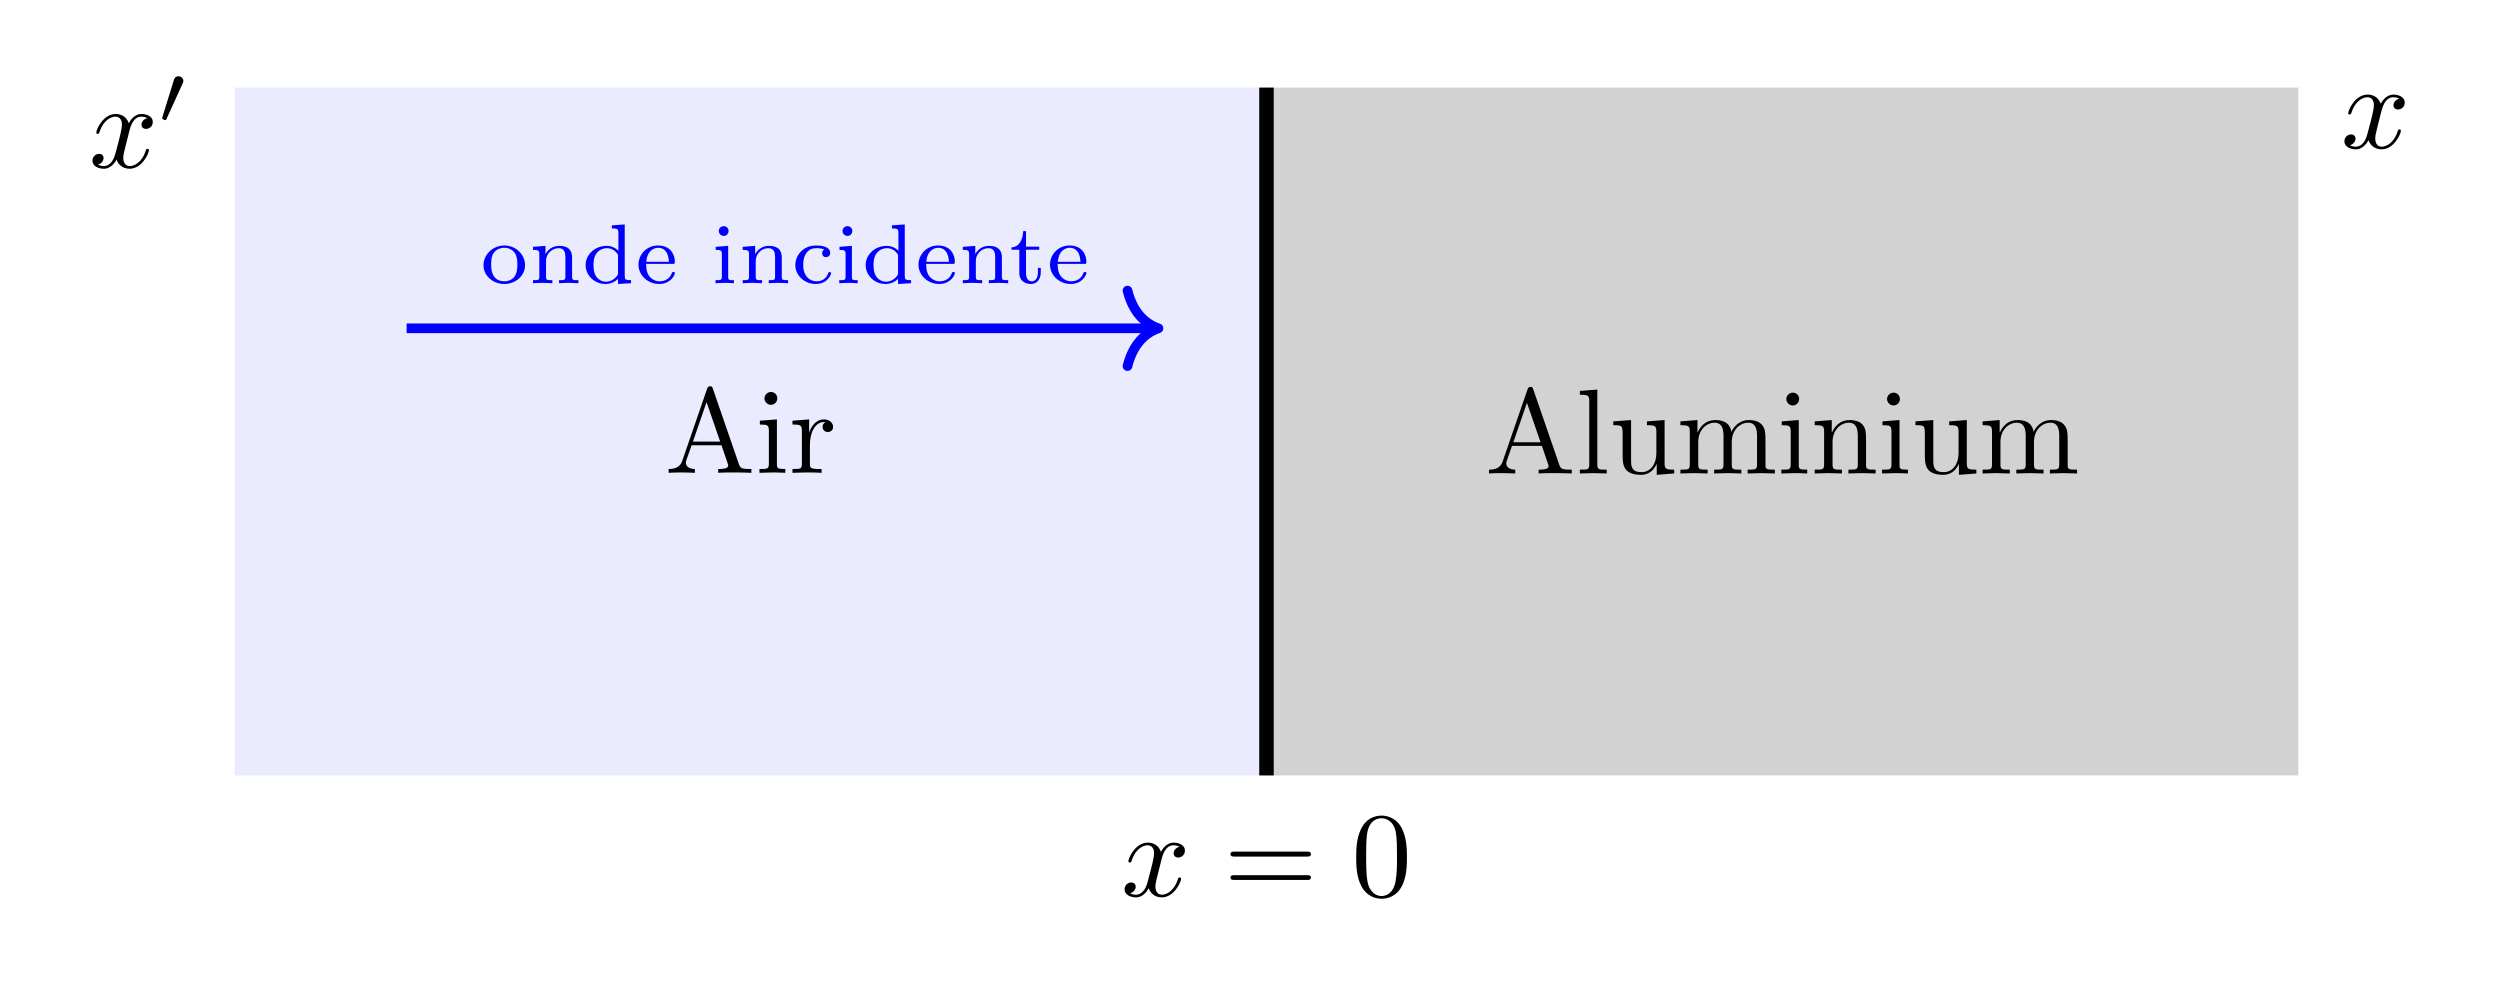
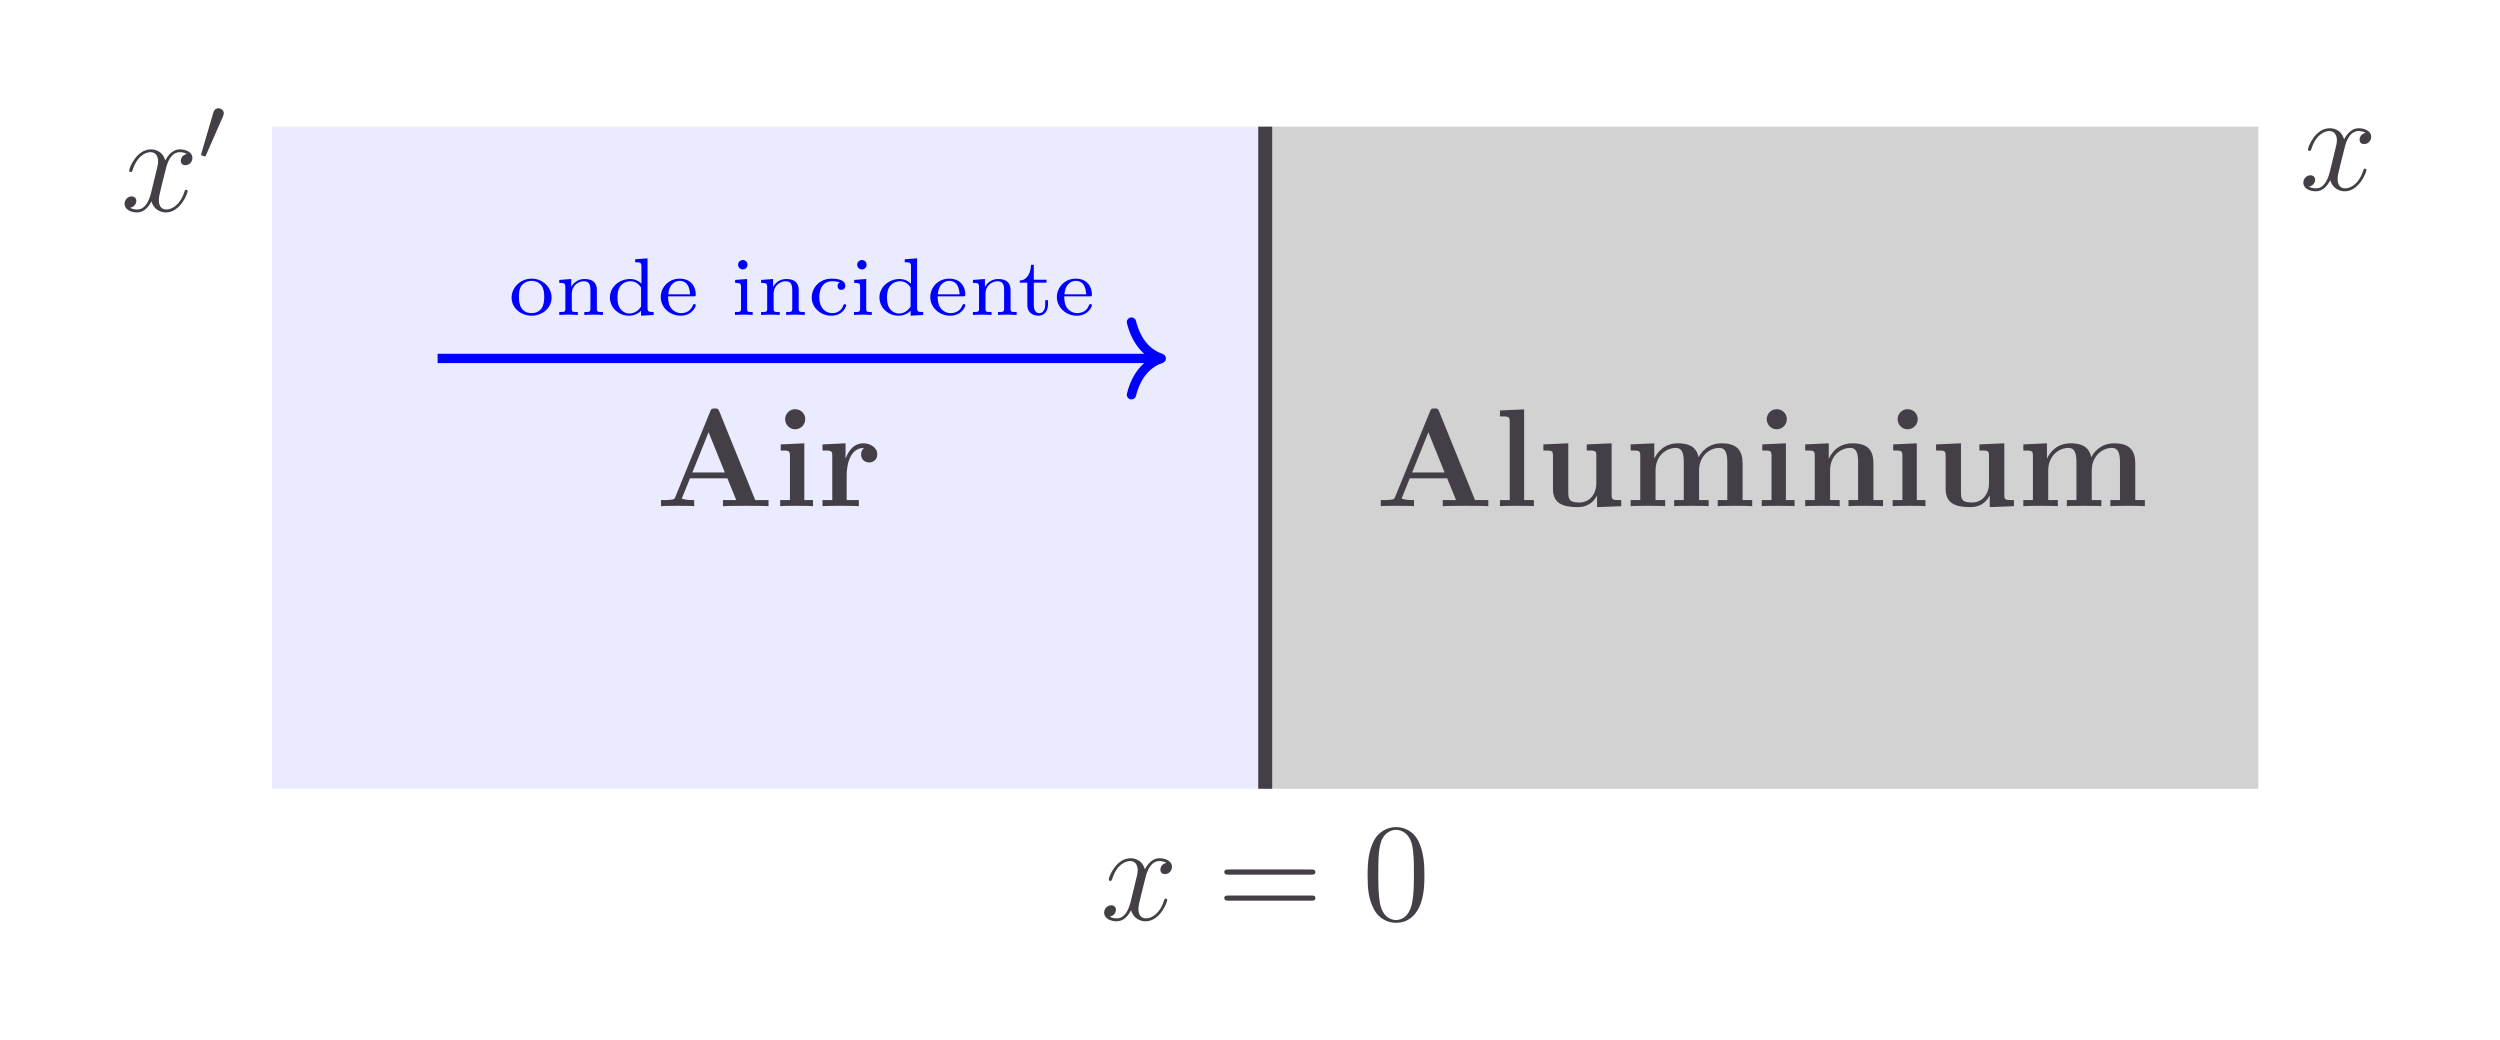
- <svg xmlns="http://www.w3.org/2000/svg" xmlns:xlink="http://www.w3.org/1999/xlink" width="203.92" height="80.162" viewBox="0 0 203.92 80.162">
+ <svg xmlns="http://www.w3.org/2000/svg" xmlns:xlink="http://www.w3.org/1999/xlink" width="211.814pt" height="88.062pt" viewBox="0 0 211.814 88.062">
  <defs>
    <g>
      <g id="glyph-0-0">
-         <path d="M 3.922 -6.859 C 3.875 -6.984 3.859 -7.062 3.703 -7.062 C 3.547 -7.062 3.516 -7 3.453 -6.859 L 1.422 -0.969 C 1.25 -0.469 0.844 -0.312 0.312 -0.312 L 0.312 0 C 0.547 -0.016 0.969 -0.031 1.328 -0.031 C 1.625 -0.031 2.141 -0.016 2.453 0 L 2.453 -0.312 C 1.969 -0.312 1.719 -0.547 1.719 -0.812 C 1.719 -0.844 1.719 -0.938 1.734 -0.953 L 2.188 -2.25 L 4.625 -2.25 L 5.141 -0.734 C 5.156 -0.703 5.172 -0.641 5.172 -0.594 C 5.172 -0.312 4.625 -0.312 4.359 -0.312 L 4.359 0 C 4.719 -0.031 5.406 -0.031 5.781 -0.031 C 6.203 -0.031 6.656 -0.016 7.062 0 L 7.062 -0.312 L 6.891 -0.312 C 6.297 -0.312 6.156 -0.375 6.047 -0.703 Z M 3.406 -5.766 L 4.516 -2.547 L 2.297 -2.547 Z M 3.406 -5.766 " />
+         <path d="M 5.422 -8 C 5.328 -8.219 5.312 -8.281 5.031 -8.281 C 4.734 -8.281 4.703 -8.219 4.625 -8 L 1.688 -0.797 C 1.609 -0.609 1.609 -0.578 1.281 -0.547 C 0.984 -0.516 0.938 -0.516 0.672 -0.516 L 0.469 -0.516 L 0.469 0 C 0.766 -0.031 1.484 -0.031 1.828 -0.031 C 2.141 -0.031 3 -0.031 3.281 0 L 3.281 -0.516 C 3.016 -0.516 2.562 -0.516 2.234 -0.641 C 2.266 -0.75 2.266 -0.766 2.297 -0.812 L 2.922 -2.359 L 6.094 -2.359 L 6.844 -0.516 L 5.719 -0.516 L 5.719 0 C 6.109 -0.031 7.25 -0.031 7.703 -0.031 C 8.078 -0.031 9.281 -0.031 9.578 0 L 9.578 -0.516 L 8.453 -0.516 Z M 4.5 -6.266 L 5.875 -2.859 L 3.125 -2.859 Z M 4.5 -6.266 " />
      </g>
      <g id="glyph-0-1">
-         <path d="M 1.75 -4.359 L 0.359 -4.25 L 0.359 -3.938 C 1 -3.938 1.094 -3.891 1.094 -3.406 L 1.094 -0.75 C 1.094 -0.312 0.984 -0.312 0.328 -0.312 L 0.328 0 C 0.641 -0.016 1.172 -0.031 1.406 -0.031 C 1.75 -0.031 2.094 -0.016 2.438 0 L 2.438 -0.312 C 1.781 -0.312 1.75 -0.359 1.75 -0.734 Z M 1.781 -6.078 C 1.781 -6.391 1.531 -6.594 1.266 -6.594 C 0.953 -6.594 0.734 -6.328 0.734 -6.078 C 0.734 -5.812 0.953 -5.547 1.266 -5.547 C 1.531 -5.547 1.781 -5.766 1.781 -6.078 Z M 1.781 -6.078 " />
+         <path d="M 2.641 -7.375 C 2.641 -7.859 2.25 -8.219 1.781 -8.219 C 1.297 -8.219 0.938 -7.812 0.938 -7.375 C 0.938 -6.922 1.297 -6.516 1.781 -6.516 C 2.25 -6.516 2.641 -6.891 2.641 -7.375 Z M 0.562 -5.234 L 0.562 -4.719 C 1.25 -4.719 1.344 -4.719 1.344 -4.266 L 1.344 -0.516 L 0.516 -0.516 L 0.516 0 C 0.797 -0.031 1.609 -0.031 1.922 -0.031 C 2.266 -0.031 3.016 -0.031 3.297 0 L 3.297 -0.516 L 2.562 -0.516 L 2.562 -5.328 Z M 0.562 -5.234 " />
      </g>
      <g id="glyph-0-2">
-         <path d="M 1.641 -3.266 L 1.641 -4.359 L 0.281 -4.25 L 0.281 -3.938 C 0.969 -3.938 1.047 -3.875 1.047 -3.391 L 1.047 -0.75 C 1.047 -0.312 0.938 -0.312 0.281 -0.312 L 0.281 0 C 0.656 -0.016 1.125 -0.031 1.406 -0.031 C 1.797 -0.031 2.25 -0.031 2.656 0 L 2.656 -0.312 L 2.438 -0.312 C 1.719 -0.312 1.703 -0.422 1.703 -0.766 L 1.703 -2.281 C 1.703 -3.266 2.109 -4.141 2.859 -4.141 C 2.922 -4.141 2.953 -4.141 2.969 -4.125 C 2.938 -4.125 2.734 -4 2.734 -3.75 C 2.734 -3.469 2.953 -3.328 3.172 -3.328 C 3.344 -3.328 3.594 -3.438 3.594 -3.75 C 3.594 -4.078 3.281 -4.359 2.859 -4.359 C 2.141 -4.359 1.781 -3.703 1.641 -3.266 Z M 1.641 -3.266 " />
+         <path d="M 2.453 -2.656 C 2.453 -3.047 2.547 -4.938 3.922 -4.938 C 3.766 -4.797 3.672 -4.594 3.672 -4.391 C 3.672 -3.906 4.062 -3.703 4.359 -3.703 C 4.656 -3.703 5.047 -3.906 5.047 -4.391 C 5.047 -4.984 4.438 -5.328 3.875 -5.328 C 2.938 -5.328 2.531 -4.5 2.359 -4.016 L 2.359 -5.328 L 0.406 -5.234 L 0.406 -4.719 C 1.141 -4.719 1.234 -4.719 1.234 -4.266 L 1.234 -0.516 L 0.406 -0.516 L 0.406 0 C 0.688 -0.031 1.578 -0.031 1.906 -0.031 C 2.25 -0.031 3.203 -0.031 3.484 0 L 3.484 -0.516 L 2.453 -0.516 Z M 2.453 -2.656 " />
      </g>
      <g id="glyph-0-3">
-         <path d="M 1.75 -6.844 L 0.328 -6.734 L 0.328 -6.422 C 1.016 -6.422 1.094 -6.359 1.094 -5.875 L 1.094 -0.75 C 1.094 -0.312 0.984 -0.312 0.328 -0.312 L 0.328 0 C 0.656 -0.016 1.172 -0.031 1.422 -0.031 C 1.672 -0.031 2.156 -0.016 2.516 0 L 2.516 -0.312 C 1.859 -0.312 1.75 -0.312 1.75 -0.75 Z M 1.75 -6.844 " />
+         <path d="M 2.562 -8.203 L 0.516 -8.109 L 0.516 -7.609 C 1.25 -7.609 1.344 -7.609 1.344 -7.141 L 1.344 -0.516 L 0.516 -0.516 L 0.516 0 C 0.797 -0.031 1.625 -0.031 1.953 -0.031 C 2.266 -0.031 3.109 -0.031 3.391 0 L 3.391 -0.516 L 2.562 -0.516 Z M 2.562 -8.203 " />
      </g>
      <g id="glyph-0-4">
-         <path d="M 3.859 -0.781 L 3.859 0.109 L 5.281 0 L 5.281 -0.312 C 4.578 -0.312 4.5 -0.375 4.5 -0.859 L 4.5 -4.359 L 3.062 -4.25 L 3.062 -3.938 C 3.75 -3.938 3.828 -3.875 3.828 -3.391 L 3.828 -1.641 C 3.828 -0.781 3.359 -0.109 2.625 -0.109 C 1.797 -0.109 1.766 -0.578 1.766 -1.078 L 1.766 -4.359 L 0.312 -4.25 L 0.312 -3.938 C 1.078 -3.938 1.078 -3.922 1.078 -3.031 L 1.078 -1.562 C 1.078 -0.781 1.078 0.109 2.578 0.109 C 3.141 0.109 3.562 -0.172 3.859 -0.781 Z M 3.859 -0.781 " />
+         <path d="M 4.172 -5.234 L 4.172 -4.719 C 4.906 -4.719 4.984 -4.719 4.984 -4.266 L 4.984 -1.938 C 4.984 -1.047 4.453 -0.312 3.531 -0.312 C 2.656 -0.312 2.609 -0.609 2.609 -1.266 L 2.609 -5.328 L 0.5 -5.234 L 0.5 -4.719 C 1.234 -4.719 1.312 -4.719 1.312 -4.266 L 1.312 -1.453 C 1.312 -0.266 2.109 0.078 3.375 0.078 C 3.656 0.078 4.531 0.078 5.031 -0.891 L 5.047 -0.891 L 5.047 0.078 L 7.094 0 L 7.094 -0.516 C 6.359 -0.516 6.281 -0.516 6.281 -0.969 L 6.281 -5.328 Z M 4.172 -5.234 " />
      </g>
      <g id="glyph-0-5">
-         <path d="M 1.078 -3.391 L 1.078 -0.75 C 1.078 -0.312 0.969 -0.312 0.312 -0.312 L 0.312 0 C 0.656 -0.016 1.156 -0.031 1.422 -0.031 C 1.688 -0.031 2.203 -0.016 2.531 0 L 2.531 -0.312 C 1.875 -0.312 1.766 -0.312 1.766 -0.75 L 1.766 -2.562 C 1.766 -3.594 2.469 -4.141 3.094 -4.141 C 3.719 -4.141 3.828 -3.609 3.828 -3.047 L 3.828 -0.75 C 3.828 -0.312 3.719 -0.312 3.062 -0.312 L 3.062 0 C 3.406 -0.016 3.906 -0.031 4.172 -0.031 C 4.422 -0.031 4.938 -0.016 5.281 0 L 5.281 -0.312 C 4.609 -0.312 4.5 -0.312 4.5 -0.75 L 4.5 -2.562 C 4.5 -3.594 5.203 -4.141 5.844 -4.141 C 6.453 -4.141 6.562 -3.609 6.562 -3.047 L 6.562 -0.75 C 6.562 -0.312 6.453 -0.312 5.797 -0.312 L 5.797 0 C 6.141 -0.016 6.641 -0.031 6.906 -0.031 C 7.172 -0.031 7.688 -0.016 8.016 0 L 8.016 -0.312 C 7.5 -0.312 7.25 -0.312 7.25 -0.594 L 7.25 -2.484 C 7.25 -3.328 7.25 -3.641 6.938 -4 C 6.797 -4.156 6.484 -4.359 5.906 -4.359 C 5.078 -4.359 4.641 -3.766 4.469 -3.391 C 4.344 -4.25 3.609 -4.359 3.172 -4.359 C 2.438 -4.359 1.984 -3.938 1.703 -3.328 L 1.703 -4.359 L 0.312 -4.25 L 0.312 -3.938 C 1 -3.938 1.078 -3.875 1.078 -3.391 Z M 1.078 -3.391 " />
+         <path d="M 9.984 -3.625 C 9.984 -4.703 9.516 -5.328 8.203 -5.328 C 7 -5.328 6.453 -4.516 6.25 -4.141 C 6.062 -5.141 5.266 -5.328 4.5 -5.328 C 3.375 -5.328 2.75 -4.594 2.5 -4.016 L 2.5 -5.328 L 0.5 -5.234 L 0.5 -4.719 C 1.234 -4.719 1.312 -4.719 1.312 -4.266 L 1.312 -0.516 L 0.5 -0.516 L 0.5 0 C 0.766 -0.031 1.625 -0.031 1.953 -0.031 C 2.281 -0.031 3.141 -0.031 3.422 0 L 3.422 -0.516 L 2.609 -0.516 L 2.609 -3.031 C 2.609 -4.312 3.562 -4.938 4.312 -4.938 C 4.75 -4.938 5 -4.672 5 -3.75 L 5 -0.516 L 4.188 -0.516 L 4.188 0 C 4.453 -0.031 5.312 -0.031 5.641 -0.031 C 5.969 -0.031 6.844 -0.031 7.109 0 L 7.109 -0.516 L 6.297 -0.516 L 6.297 -3.031 C 6.297 -4.312 7.25 -4.938 8 -4.938 C 8.438 -4.938 8.688 -4.672 8.688 -3.75 L 8.688 -0.516 L 7.875 -0.516 L 7.875 0 C 8.156 -0.031 9 -0.031 9.328 -0.031 C 9.656 -0.031 10.531 -0.031 10.797 0 L 10.797 -0.516 L 9.984 -0.516 Z M 9.984 -3.625 " />
      </g>
      <g id="glyph-0-6">
-         <path d="M 1.078 -3.391 L 1.078 -0.75 C 1.078 -0.312 0.969 -0.312 0.312 -0.312 L 0.312 0 C 0.656 -0.016 1.156 -0.031 1.422 -0.031 C 1.688 -0.031 2.203 -0.016 2.531 0 L 2.531 -0.312 C 1.875 -0.312 1.766 -0.312 1.766 -0.75 L 1.766 -2.562 C 1.766 -3.594 2.469 -4.141 3.094 -4.141 C 3.719 -4.141 3.828 -3.609 3.828 -3.047 L 3.828 -0.75 C 3.828 -0.312 3.719 -0.312 3.062 -0.312 L 3.062 0 C 3.406 -0.016 3.906 -0.031 4.172 -0.031 C 4.422 -0.031 4.938 -0.016 5.281 0 L 5.281 -0.312 C 4.766 -0.312 4.516 -0.312 4.5 -0.594 L 4.5 -2.484 C 4.5 -3.328 4.5 -3.641 4.203 -4 C 4.062 -4.156 3.734 -4.359 3.172 -4.359 C 2.438 -4.359 1.984 -3.938 1.703 -3.328 L 1.703 -4.359 L 0.312 -4.25 L 0.312 -3.938 C 1 -3.938 1.078 -3.875 1.078 -3.391 Z M 1.078 -3.391 " />
-       </g>
-       <g id="glyph-0-7">
-         <path d="M 6.766 -3.219 C 6.922 -3.219 7.109 -3.219 7.109 -3.422 C 7.109 -3.625 6.922 -3.625 6.781 -3.625 L 0.875 -3.625 C 0.734 -3.625 0.547 -3.625 0.547 -3.422 C 0.547 -3.219 0.734 -3.219 0.891 -3.219 Z M 6.781 -1.312 C 6.922 -1.312 7.109 -1.312 7.109 -1.516 C 7.109 -1.703 6.922 -1.703 6.766 -1.703 L 0.891 -1.703 C 0.734 -1.703 0.547 -1.703 0.547 -1.516 C 0.547 -1.312 0.734 -1.312 0.875 -1.312 Z M 6.781 -1.312 " />
-       </g>
-       <g id="glyph-0-8">
-         <path d="M 4.531 -3.156 C 4.531 -3.938 4.484 -4.734 4.141 -5.469 C 3.688 -6.406 2.875 -6.562 2.469 -6.562 C 1.875 -6.562 1.156 -6.312 0.75 -5.391 C 0.438 -4.719 0.391 -3.938 0.391 -3.156 C 0.391 -2.422 0.422 -1.531 0.828 -0.781 C 1.25 0.016 1.969 0.219 2.453 0.219 C 2.984 0.219 3.734 0.016 4.172 -0.922 C 4.484 -1.609 4.531 -2.375 4.531 -3.156 Z M 2.453 0 C 2.078 0 1.484 -0.25 1.312 -1.188 C 1.203 -1.781 1.203 -2.688 1.203 -3.266 C 1.203 -3.906 1.203 -4.562 1.281 -5.094 C 1.469 -6.266 2.203 -6.344 2.453 -6.344 C 2.781 -6.344 3.438 -6.172 3.625 -5.203 C 3.719 -4.641 3.719 -3.891 3.719 -3.266 C 3.719 -2.531 3.719 -1.859 3.609 -1.234 C 3.453 -0.297 2.906 0 2.453 0 Z M 2.453 0 " />
+         <path d="M 6.281 -3.625 C 6.281 -4.75 5.797 -5.328 4.5 -5.328 C 3.641 -5.328 2.906 -4.906 2.5 -4.016 L 2.5 -5.328 L 0.5 -5.234 L 0.5 -4.719 C 1.234 -4.719 1.312 -4.719 1.312 -4.266 L 1.312 -0.516 L 0.5 -0.516 L 0.5 0 C 0.766 -0.031 1.625 -0.031 1.953 -0.031 C 2.281 -0.031 3.141 -0.031 3.422 0 L 3.422 -0.516 L 2.609 -0.516 L 2.609 -3.031 C 2.609 -4.312 3.547 -4.938 4.312 -4.938 C 4.75 -4.938 4.984 -4.656 4.984 -3.75 L 4.984 -0.516 L 4.172 -0.516 L 4.172 0 C 4.453 -0.031 5.297 -0.031 5.625 -0.031 C 5.969 -0.031 6.828 -0.031 7.094 0 L 7.094 -0.516 L 6.281 -0.516 Z M 6.281 -3.625 " />
      </g>
      <g id="glyph-1-0">
        <path d="M 3.656 -1.469 C 3.656 -2.328 2.922 -3.078 1.969 -3.078 C 1.016 -3.078 0.266 -2.328 0.266 -1.469 C 0.266 -0.609 1.031 0.062 1.969 0.062 C 2.891 0.062 3.656 -0.609 3.656 -1.469 Z M 1.969 -0.156 C 1.703 -0.156 1.328 -0.234 1.109 -0.578 C 0.922 -0.859 0.891 -1.219 0.891 -1.531 C 0.891 -1.828 0.906 -2.234 1.141 -2.531 C 1.312 -2.734 1.609 -2.891 1.969 -2.891 C 2.375 -2.891 2.656 -2.688 2.812 -2.484 C 3 -2.203 3.031 -1.859 3.031 -1.531 C 3.031 -1.203 3 -0.828 2.797 -0.547 C 2.625 -0.297 2.297 -0.156 1.969 -0.156 Z M 1.969 -0.156 " />
      </g>
      <g id="glyph-1-1">
        <path d="M 3.562 -2.094 C 3.562 -2.688 3.266 -3.047 2.516 -3.047 C 1.953 -3.047 1.594 -2.734 1.391 -2.375 L 1.391 -3.047 L 0.375 -2.969 L 0.375 -2.719 C 0.828 -2.719 0.891 -2.672 0.891 -2.328 L 0.891 -0.547 C 0.891 -0.25 0.828 -0.25 0.375 -0.25 L 0.375 0 C 0.391 0 0.875 -0.031 1.156 -0.031 C 1.422 -0.031 1.891 0 1.953 0 L 1.953 -0.25 C 1.5 -0.25 1.438 -0.25 1.438 -0.547 L 1.438 -1.781 C 1.438 -2.516 2.016 -2.859 2.469 -2.859 C 2.953 -2.859 3.016 -2.469 3.016 -2.125 L 3.016 -0.547 C 3.016 -0.25 2.938 -0.25 2.5 -0.25 L 2.5 0 C 2.5 0 2.984 -0.031 3.281 -0.031 C 3.531 -0.031 4.016 0 4.078 0 L 4.078 -0.25 C 3.625 -0.25 3.562 -0.25 3.562 -0.547 Z M 3.562 -2.094 " />
      </g>
      <g id="glyph-1-2">
        <path d="M 2.453 -4.719 L 2.453 -4.469 C 2.922 -4.469 2.984 -4.422 2.984 -4.078 L 2.984 -2.656 C 2.719 -2.906 2.391 -3.047 2.016 -3.047 C 1.094 -3.047 0.312 -2.359 0.312 -1.484 C 0.312 -0.625 1.047 0.062 1.922 0.062 C 2.5 0.062 2.828 -0.234 2.953 -0.359 L 2.953 0.062 L 4.016 0 L 4.016 -0.25 C 3.547 -0.25 3.5 -0.297 3.5 -0.641 L 3.5 -4.797 Z M 2.953 -0.719 C 2.766 -0.406 2.422 -0.125 1.969 -0.125 C 1.578 -0.125 1.312 -0.359 1.172 -0.547 C 1.031 -0.766 0.953 -1.031 0.953 -1.484 C 0.953 -1.641 0.953 -2.156 1.234 -2.484 C 1.5 -2.797 1.844 -2.859 2.047 -2.859 C 2.375 -2.859 2.672 -2.703 2.859 -2.453 C 2.953 -2.344 2.953 -2.328 2.953 -2.203 Z M 2.953 -0.719 " />
      </g>
      <g id="glyph-1-3">
        <path d="M 3.031 -1.578 C 3.188 -1.578 3.234 -1.578 3.234 -1.734 C 3.234 -2.328 2.891 -3.078 1.859 -3.078 C 0.953 -3.078 0.266 -2.359 0.266 -1.516 C 0.266 -0.641 1.031 0.062 1.953 0.062 C 2.891 0.062 3.234 -0.672 3.234 -0.828 C 3.234 -0.859 3.219 -0.922 3.109 -0.922 C 3.031 -0.922 3.016 -0.891 2.984 -0.812 C 2.781 -0.25 2.25 -0.156 2 -0.156 C 1.672 -0.156 1.375 -0.297 1.156 -0.562 C 0.906 -0.891 0.891 -1.312 0.891 -1.578 Z M 0.906 -1.75 C 0.984 -2.734 1.609 -2.891 1.859 -2.891 C 2.719 -2.891 2.734 -1.922 2.75 -1.75 Z M 0.906 -1.75 " />
      </g>
      <g id="glyph-1-4">
        <path d="M 1.453 -4.266 C 1.453 -4.469 1.297 -4.656 1.062 -4.656 C 0.844 -4.656 0.656 -4.484 0.656 -4.266 C 0.656 -4.016 0.859 -3.859 1.062 -3.859 C 1.281 -3.859 1.453 -4.031 1.453 -4.266 Z M 0.406 -2.969 L 0.406 -2.719 C 0.844 -2.719 0.906 -2.672 0.906 -2.344 L 0.906 -0.547 C 0.906 -0.25 0.828 -0.25 0.391 -0.25 L 0.391 0 C 0.406 0 0.891 -0.031 1.156 -0.031 C 1.406 -0.031 1.656 -0.016 1.891 0 L 1.891 -0.25 C 1.484 -0.25 1.422 -0.25 1.422 -0.531 L 1.422 -3.047 Z M 0.406 -2.969 " />
      </g>
      <g id="glyph-1-5">
        <path d="M 2.688 -2.75 C 2.562 -2.703 2.5 -2.594 2.5 -2.453 C 2.5 -2.266 2.625 -2.125 2.812 -2.125 C 3 -2.125 3.156 -2.25 3.156 -2.469 C 3.156 -3.078 2.188 -3.078 2 -3.078 C 0.953 -3.078 0.312 -2.281 0.312 -1.484 C 0.312 -0.625 1.062 0.062 1.969 0.062 C 2.984 0.062 3.234 -0.75 3.234 -0.828 C 3.234 -0.906 3.141 -0.906 3.109 -0.906 C 3.031 -0.906 3.016 -0.891 2.984 -0.797 C 2.828 -0.359 2.469 -0.156 2.047 -0.156 C 1.562 -0.156 0.953 -0.5 0.953 -1.5 C 0.953 -2.375 1.375 -2.859 2.016 -2.859 C 2.109 -2.859 2.438 -2.859 2.688 -2.75 Z M 2.688 -2.75 " />
      </g>
      <g id="glyph-1-6">
        <path d="M 1.391 -2.734 L 2.469 -2.734 L 2.469 -2.984 L 1.391 -2.984 L 1.391 -4.25 L 1.156 -4.25 C 1.141 -3.625 0.859 -2.938 0.203 -2.922 L 0.203 -2.734 L 0.844 -2.734 L 0.844 -0.859 C 0.844 -0.094 1.422 0.062 1.812 0.062 C 2.266 0.062 2.594 -0.328 2.594 -0.875 L 2.594 -1.25 L 2.359 -1.25 L 2.359 -0.875 C 2.359 -0.406 2.141 -0.156 1.859 -0.156 C 1.391 -0.156 1.391 -0.734 1.391 -0.859 Z M 1.391 -2.734 " />
      </g>
      <g id="glyph-2-0">
-         <path d="M 3.297 -2.984 C 3.359 -3.234 3.578 -4.141 4.266 -4.141 C 4.312 -4.141 4.562 -4.141 4.766 -4.016 C 4.484 -3.969 4.281 -3.719 4.281 -3.484 C 4.281 -3.328 4.391 -3.141 4.656 -3.141 C 4.875 -3.141 5.203 -3.312 5.203 -3.703 C 5.203 -4.219 4.609 -4.359 4.281 -4.359 C 3.703 -4.359 3.359 -3.828 3.25 -3.609 C 3 -4.266 2.469 -4.359 2.172 -4.359 C 1.156 -4.359 0.594 -3.094 0.594 -2.844 C 0.594 -2.734 0.688 -2.734 0.703 -2.734 C 0.781 -2.734 0.812 -2.766 0.844 -2.844 C 1.172 -3.891 1.828 -4.141 2.156 -4.141 C 2.344 -4.141 2.688 -4.047 2.688 -3.484 C 2.688 -3.172 2.531 -2.516 2.156 -1.141 C 2 -0.516 1.656 -0.109 1.219 -0.109 C 1.156 -0.109 0.938 -0.109 0.734 -0.234 C 0.969 -0.281 1.188 -0.5 1.188 -0.766 C 1.188 -1.031 0.969 -1.109 0.828 -1.109 C 0.531 -1.109 0.281 -0.859 0.281 -0.547 C 0.281 -0.094 0.781 0.109 1.219 0.109 C 1.859 0.109 2.219 -0.578 2.25 -0.641 C 2.359 -0.281 2.719 0.109 3.312 0.109 C 4.328 0.109 4.891 -1.156 4.891 -1.406 C 4.891 -1.516 4.797 -1.516 4.766 -1.516 C 4.688 -1.516 4.656 -1.469 4.641 -1.406 C 4.312 -0.344 3.641 -0.109 3.328 -0.109 C 2.953 -0.109 2.797 -0.422 2.797 -0.766 C 2.797 -0.969 2.844 -1.188 2.953 -1.625 Z M 3.297 -2.984 " />
+         <path d="M 5.609 -4.828 C 5.234 -4.75 5.094 -4.469 5.094 -4.25 C 5.094 -3.969 5.312 -3.875 5.469 -3.875 C 5.828 -3.875 6.078 -4.172 6.078 -4.5 C 6.078 -4.984 5.516 -5.219 5.016 -5.219 C 4.297 -5.219 3.891 -4.5 3.781 -4.281 C 3.516 -5.172 2.781 -5.219 2.562 -5.219 C 1.359 -5.219 0.719 -3.672 0.719 -3.406 C 0.719 -3.359 0.766 -3.297 0.859 -3.297 C 0.953 -3.297 0.969 -3.375 1 -3.422 C 1.391 -4.734 2.188 -4.984 2.531 -4.984 C 3.062 -4.984 3.172 -4.484 3.172 -4.203 C 3.172 -3.938 3.094 -3.672 2.953 -3.094 L 2.562 -1.484 C 2.375 -0.766 2.031 -0.125 1.406 -0.125 C 1.344 -0.125 1.047 -0.125 0.797 -0.266 C 1.234 -0.359 1.328 -0.703 1.328 -0.859 C 1.328 -1.094 1.141 -1.234 0.922 -1.234 C 0.641 -1.234 0.328 -0.984 0.328 -0.609 C 0.328 -0.109 0.891 0.125 1.391 0.125 C 1.969 0.125 2.359 -0.328 2.609 -0.812 C 2.797 -0.125 3.391 0.125 3.828 0.125 C 5.031 0.125 5.672 -1.438 5.672 -1.688 C 5.672 -1.75 5.625 -1.797 5.562 -1.797 C 5.453 -1.797 5.438 -1.734 5.406 -1.641 C 5.094 -0.609 4.406 -0.125 3.875 -0.125 C 3.453 -0.125 3.234 -0.422 3.234 -0.906 C 3.234 -1.172 3.281 -1.359 3.469 -2.141 L 3.875 -3.75 C 4.062 -4.453 4.453 -4.984 5 -4.984 C 5.031 -4.984 5.359 -4.984 5.609 -4.828 Z M 5.609 -4.828 " />
      </g>
      <g id="glyph-3-0">
-         <path d="M 2 -3.266 C 2.062 -3.375 2.062 -3.438 2.062 -3.484 C 2.062 -3.688 1.875 -3.859 1.656 -3.859 C 1.391 -3.859 1.312 -3.641 1.281 -3.531 L 0.359 -0.547 C 0.359 -0.531 0.328 -0.438 0.328 -0.438 C 0.328 -0.359 0.547 -0.281 0.594 -0.281 C 0.656 -0.281 0.656 -0.297 0.703 -0.406 Z M 2 -3.266 " />
+         <path d="M 7.984 -3.828 C 8.156 -3.828 8.359 -3.828 8.359 -4.047 C 8.359 -4.266 8.156 -4.266 7.984 -4.266 L 1.016 -4.266 C 0.859 -4.266 0.641 -4.266 0.641 -4.062 C 0.641 -3.828 0.844 -3.828 1.016 -3.828 Z M 7.984 -1.625 C 8.156 -1.625 8.359 -1.625 8.359 -1.844 C 8.359 -2.062 8.156 -2.062 7.984 -2.062 L 1.016 -2.062 C 0.859 -2.062 0.641 -2.062 0.641 -1.859 C 0.641 -1.625 0.844 -1.625 1.016 -1.625 Z M 7.984 -1.625 " />
+       </g>
+       <g id="glyph-3-1">
+         <path d="M 5.297 -3.781 C 5.297 -4.766 5.234 -5.719 4.812 -6.625 C 4.328 -7.609 3.484 -7.859 2.891 -7.859 C 2.219 -7.859 1.375 -7.516 0.938 -6.547 C 0.609 -5.797 0.484 -5.062 0.484 -3.781 C 0.484 -2.641 0.562 -1.781 1 -0.938 C 1.453 -0.031 2.266 0.25 2.891 0.25 C 3.922 0.25 4.5 -0.359 4.844 -1.047 C 5.281 -1.938 5.297 -3.094 5.297 -3.781 Z M 2.891 0.016 C 2.5 0.016 1.734 -0.203 1.516 -1.484 C 1.391 -2.203 1.391 -3.094 1.391 -3.922 C 1.391 -4.891 1.391 -5.766 1.578 -6.469 C 1.781 -7.266 2.375 -7.625 2.891 -7.625 C 3.328 -7.625 4.016 -7.359 4.25 -6.344 C 4.406 -5.672 4.406 -4.734 4.406 -3.922 C 4.406 -3.141 4.406 -2.234 4.266 -1.516 C 4.047 -0.219 3.297 0.016 2.891 0.016 Z M 2.891 0.016 " />
+       </g>
+       <g id="glyph-4-0">
+         <path d="M 2.094 -3.734 C 2.125 -3.844 2.156 -3.891 2.156 -3.984 C 2.156 -4.234 1.922 -4.406 1.703 -4.406 C 1.391 -4.406 1.297 -4.141 1.266 -4.031 L 0.266 -0.625 C 0.234 -0.531 0.234 -0.5 0.234 -0.5 C 0.234 -0.422 0.281 -0.406 0.359 -0.391 C 0.5 -0.328 0.516 -0.328 0.531 -0.328 C 0.562 -0.328 0.609 -0.328 0.656 -0.453 Z M 2.094 -3.734 " />
      </g>
    </g>
  </defs>
-   <path fill-rule="nonzero" fill="rgb(92%, 92%, 100%)" fill-opacity="1" d="M 19.141 63.25 L 19.141 7.145 L 103.305 7.145 L 103.305 63.25 Z M 19.141 63.25 " />
-   <path fill-rule="nonzero" fill="rgb(82.5%, 82.5%, 82.5%)" fill-opacity="1" d="M 103.305 63.25 L 103.305 7.145 L 187.465 7.145 L 187.465 63.25 Z M 103.305 63.25 " />
-   <path fill="none" stroke-width="1.196" stroke-linecap="butt" stroke-linejoin="miter" stroke="rgb(0%, 0%, 0%)" stroke-opacity="1" stroke-miterlimit="10" d="M 0.002 -28.345 L 0.002 28.347 " transform="matrix(0.989654, 0, 0, -0.989654, 103.303, 35.19805)" />
-   <g fill="rgb(0%, 0%, 0%)" fill-opacity="1">
-     <use xlink:href="#glyph-0-0" x="54.226" y="38.567" />
-     <use xlink:href="#glyph-0-1" x="61.621" y="38.567" />
-     <use xlink:href="#glyph-0-2" x="64.36" y="38.567" />
+   <path fill-rule="nonzero" fill="rgb(92%, 92%, 100%)" fill-opacity="1" d="M 23.055 66.828 L 23.055 10.73 L 107.195 10.73 L 107.195 66.828 Z M 23.055 66.828 " />
+   <path fill-rule="nonzero" fill="rgb(82.5%, 82.5%, 82.5%)" fill-opacity="1" d="M 107.195 66.828 L 107.195 10.73 L 191.34 10.73 L 191.34 66.828 Z M 107.195 66.828 " />
+   <path fill="none" stroke-width="1.196" stroke-linecap="butt" stroke-linejoin="miter" stroke="rgb(26.668%, 24.315%, 27.451%)" stroke-opacity="1" stroke-miterlimit="10" d="M -0.002 -28.347 L -0.002 28.348 " transform="matrix(0.989461, 0, 0, -0.989461, 107.1973, 38.77993)" />
+   <g fill="rgb(26.668%, 24.315%, 27.451%)" fill-opacity="1">
+     <use xlink:href="#glyph-0-0" x="55.536" y="42.887" />
+     <use xlink:href="#glyph-0-1" x="65.584" y="42.887" />
+     <use xlink:href="#glyph-0-2" x="69.281" y="42.887" />
  </g>
-   <g fill="rgb(0%, 0%, 0%)" fill-opacity="1">
-     <use xlink:href="#glyph-0-0" x="121.144" y="38.621" />
-     <use xlink:href="#glyph-0-3" x="128.539" y="38.621" />
-     <use xlink:href="#glyph-0-4" x="131.278" y="38.621" />
-     <use xlink:href="#glyph-0-5" x="136.756" y="38.621" />
-     <use xlink:href="#glyph-0-1" x="144.972" y="38.621" />
-     <use xlink:href="#glyph-0-6" x="147.711" y="38.621" />
-     <use xlink:href="#glyph-0-1" x="153.189" y="38.621" />
-     <use xlink:href="#glyph-0-4" x="155.928" y="38.621" />
-     <use xlink:href="#glyph-0-5" x="161.406" y="38.621" />
+   <g fill="rgb(26.668%, 24.315%, 27.451%)" fill-opacity="1">
+     <use xlink:href="#glyph-0-0" x="116.52" y="42.887" />
+     <use xlink:href="#glyph-0-3" x="126.569" y="42.887" />
+     <use xlink:href="#glyph-0-4" x="130.265" y="42.887" />
+     <use xlink:href="#glyph-0-5" x="137.659" y="42.887" />
+     <use xlink:href="#glyph-0-1" x="148.749" y="42.887" />
+     <use xlink:href="#glyph-0-6" x="152.445" y="42.887" />
+     <use xlink:href="#glyph-0-1" x="159.838" y="42.887" />
+     <use xlink:href="#glyph-0-4" x="163.535" y="42.887" />
+     <use xlink:href="#glyph-0-5" x="170.928" y="42.887" />
  </g>
-   <path fill="none" stroke-width="0.797" stroke-linecap="butt" stroke-linejoin="miter" stroke="rgb(0%, 0%, 100%)" stroke-opacity="1" stroke-miterlimit="10" d="M -70.868 8.505 L -9.302 8.505 " transform="matrix(0.989654, 0, 0, -0.989654, 103.303, 35.19805)" />
-   <path fill="none" stroke-width="0.797" stroke-linecap="round" stroke-linejoin="round" stroke="rgb(0%, 0%, 100%)" stroke-opacity="1" stroke-miterlimit="10" d="M -2.55 3.111 C -2.084 1.244 -1.046 0.364 -0 0.001 C -1.046 -0.362 -2.084 -1.243 -2.55 -3.11 " transform="matrix(0.989654, 0, 0, -0.989654, 94.49245, 26.78191)" />
+   <path fill="none" stroke-width="0.797" stroke-linecap="butt" stroke-linejoin="miter" stroke="rgb(0%, 0%, 100%)" stroke-opacity="1" stroke-miterlimit="10" d="M -70.866 8.502 L -9.299 8.502 " transform="matrix(0.989461, 0, 0, -0.989461, 107.1973, 38.77993)" />
+   <path fill="none" stroke-width="0.797" stroke-linecap="round" stroke-linejoin="round" stroke="rgb(0%, 0%, 100%)" stroke-opacity="1" stroke-miterlimit="10" d="M -2.552 3.109 C -2.086 1.246 -1.048 0.361 -0.002 -0.002 C -1.048 -0.361 -2.086 -1.245 -2.552 -3.113 " transform="matrix(0.989461, 0, 0, -0.989461, 98.38846, 30.36544)" />
  <g fill="rgb(0%, 0%, 100%)" fill-opacity="1">
-     <use xlink:href="#glyph-1-0" x="39.171" y="23.102" />
-     <use xlink:href="#glyph-1-1" x="43.102" y="23.102" />
-     <use xlink:href="#glyph-1-2" x="47.457" y="23.102" />
-     <use xlink:href="#glyph-1-3" x="51.812" y="23.102" />
+     <use xlink:href="#glyph-1-0" x="43.078" y="26.686" />
+     <use xlink:href="#glyph-1-1" x="47.008" y="26.686" />
+     <use xlink:href="#glyph-1-2" x="51.362" y="26.686" />
+     <use xlink:href="#glyph-1-3" x="55.716" y="26.686" />
  </g>
  <g fill="rgb(0%, 0%, 100%)" fill-opacity="1">
-     <use xlink:href="#glyph-1-4" x="57.974" y="23.102" />
-     <use xlink:href="#glyph-1-1" x="60.206" y="23.102" />
-     <use xlink:href="#glyph-1-5" x="64.561" y="23.102" />
-     <use xlink:href="#glyph-1-4" x="68.067" y="23.102" />
-     <use xlink:href="#glyph-1-2" x="70.299" y="23.102" />
-     <use xlink:href="#glyph-1-3" x="74.653" y="23.102" />
-     <use xlink:href="#glyph-1-1" x="78.159" y="23.102" />
+     <use xlink:href="#glyph-1-4" x="61.877" y="26.686" />
+     <use xlink:href="#glyph-1-1" x="64.109" y="26.686" />
+     <use xlink:href="#glyph-1-5" x="68.463" y="26.686" />
+     <use xlink:href="#glyph-1-4" x="71.968" y="26.686" />
+     <use xlink:href="#glyph-1-2" x="74.199" y="26.686" />
+     <use xlink:href="#glyph-1-3" x="78.553" y="26.686" />
+     <use xlink:href="#glyph-1-1" x="82.058" y="26.686" />
  </g>
  <g fill="rgb(0%, 0%, 100%)" fill-opacity="1">
-     <use xlink:href="#glyph-1-6" x="82.3" y="23.102" />
-     <use xlink:href="#glyph-1-3" x="85.381" y="23.102" />
+     <use xlink:href="#glyph-1-6" x="86.198" y="26.686" />
+     <use xlink:href="#glyph-1-3" x="89.278" y="26.686" />
  </g>
-   <g fill="rgb(0%, 0%, 0%)" fill-opacity="1">
-     <use xlink:href="#glyph-2-0" x="91.448" y="73.089" />
+   <g fill="rgb(26.668%, 24.315%, 27.451%)" fill-opacity="1">
+     <use xlink:href="#glyph-2-0" x="93.221" y="77.934" />
  </g>
-   <g fill="rgb(0%, 0%, 0%)" fill-opacity="1">
-     <use xlink:href="#glyph-0-7" x="99.821" y="73.089" />
+   <g fill="rgb(26.668%, 24.315%, 27.451%)" fill-opacity="1">
+     <use xlink:href="#glyph-3-0" x="103.089" y="77.934" />
  </g>
-   <g fill="rgb(0%, 0%, 0%)" fill-opacity="1">
-     <use xlink:href="#glyph-0-8" x="110.231" y="73.089" />
+   <g fill="rgb(26.668%, 24.315%, 27.451%)" fill-opacity="1">
+     <use xlink:href="#glyph-3-1" x="115.387" y="77.934" />
  </g>
-   <g fill="rgb(0%, 0%, 0%)" fill-opacity="1">
-     <use xlink:href="#glyph-2-0" x="7.259" y="13.656" />
+   <g fill="rgb(26.668%, 24.315%, 27.451%)" fill-opacity="1">
+     <use xlink:href="#glyph-2-0" x="10.224" y="17.875" />
  </g>
-   <g fill="rgb(0%, 0%, 0%)" fill-opacity="1">
-     <use xlink:href="#glyph-3-0" x="12.894" y="10.079" />
+   <g fill="rgb(26.668%, 24.315%, 27.451%)" fill-opacity="1">
+     <use xlink:href="#glyph-4-0" x="16.806" y="13.581" />
  </g>
-   <g fill="rgb(0%, 0%, 0%)" fill-opacity="1">
-     <use xlink:href="#glyph-2-0" x="190.946" y="12.073" />
+   <g fill="rgb(26.668%, 24.315%, 27.451%)" fill-opacity="1">
+     <use xlink:href="#glyph-2-0" x="194.823" y="16.084" />
  </g>
</svg>
